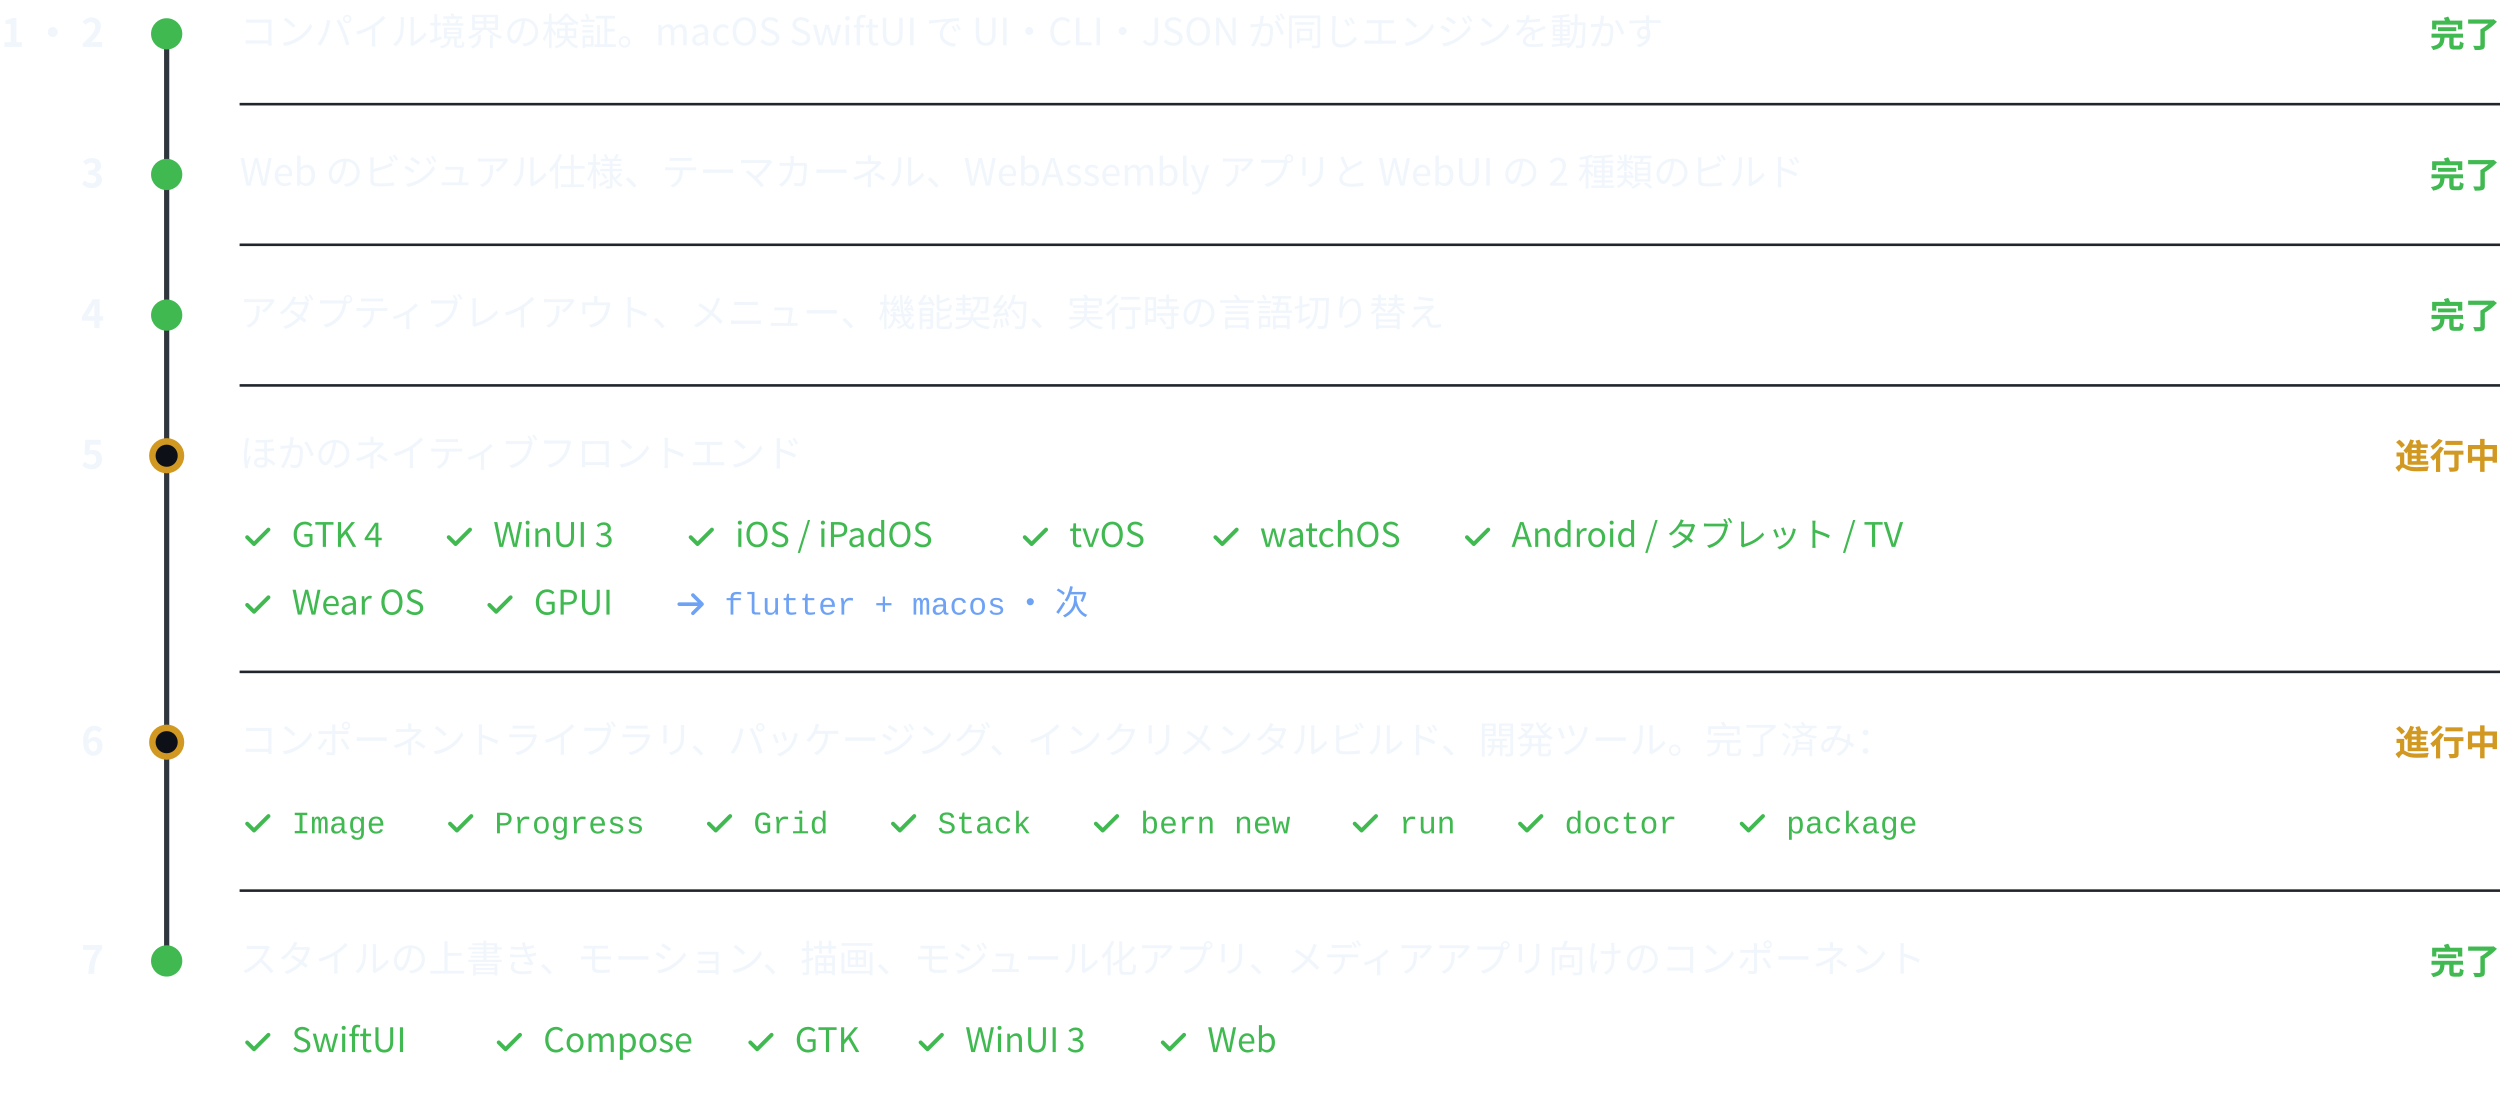
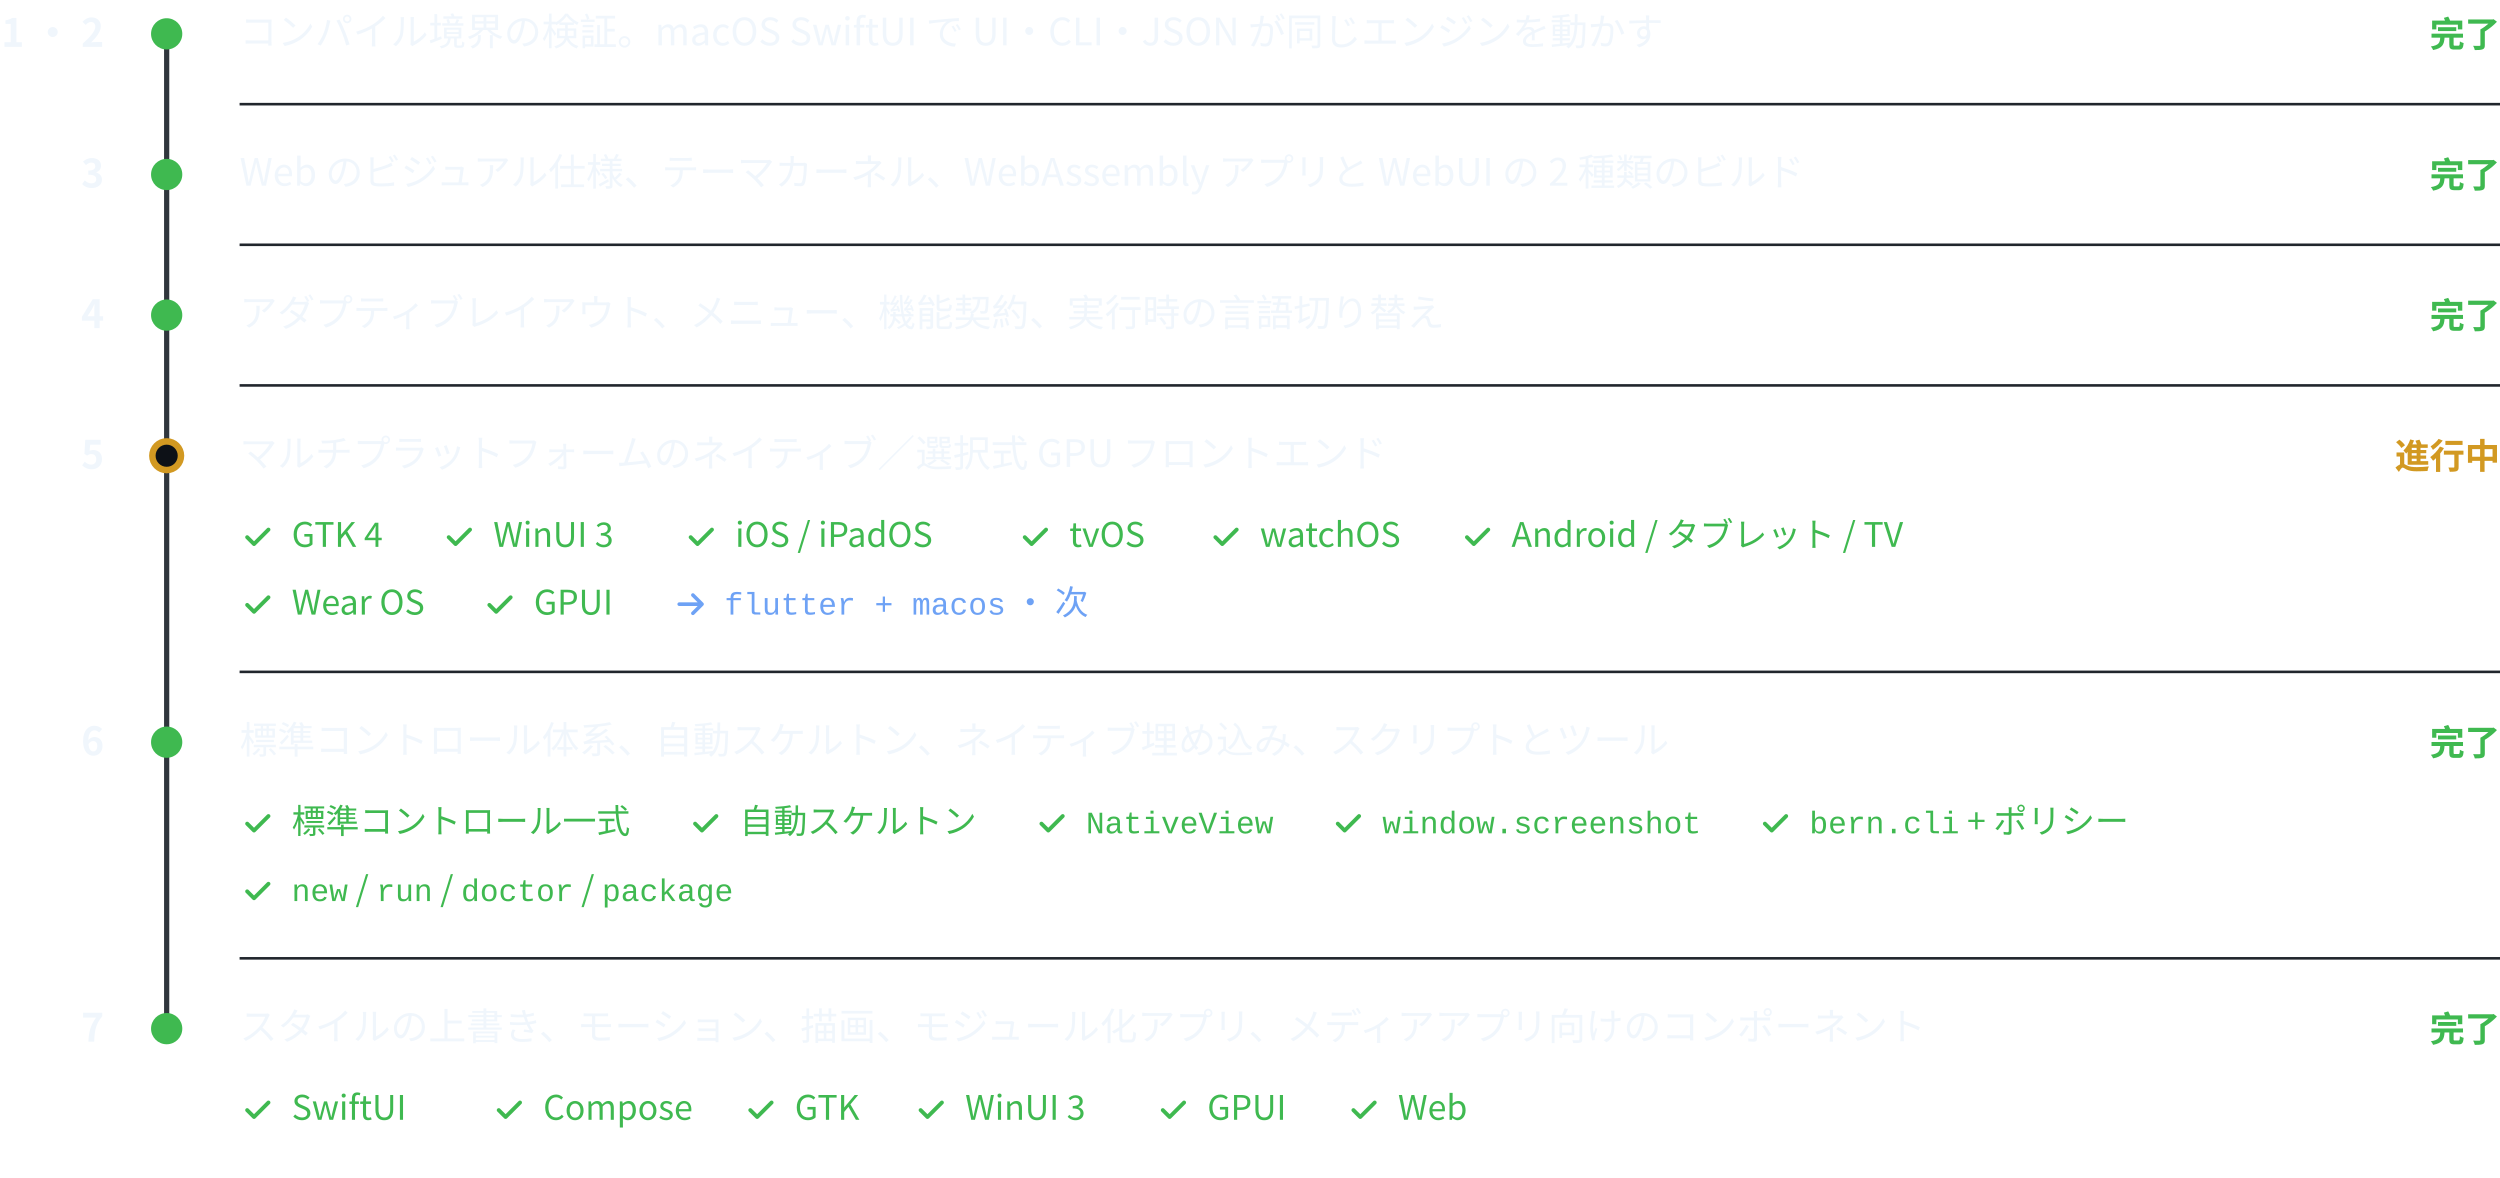
- <svg xmlns="http://www.w3.org/2000/svg" viewBox="0 0 960 426" width="960" height="426" font-family="-apple-system, BlinkMacSystemFont, 'Segoe UI', 'PingFang SC', 'Hiragino Sans GB', 'Microsoft YaHei', 'Noto Sans CJK SC', 'Helvetica Neue', Arial, sans-serif">
+ <svg xmlns="http://www.w3.org/2000/svg" viewBox="0 0 960 452" width="960" height="452" font-family="-apple-system, BlinkMacSystemFont, 'Segoe UI', 'PingFang SC', 'Hiragino Sans GB', 'Microsoft YaHei', 'Noto Sans CJK SC', 'Helvetica Neue', Arial, sans-serif">
  <defs>
    <symbol id="bern-logo" viewBox="0 0 1024 1024">
      <defs>
        <clipPath id="bern-symbol-disc">
          <circle cx="512" cy="512" r="512" />
        </clipPath>
      </defs>
      <g clip-path="url(#bern-symbol-disc)">
        <rect width="1024" height="1024" fill="#4A8BEF" />
        <path fill="#24324D" d="M 290.4 372.1 C 270.7 579.3 309.8 827.6 392.0 1060.0 L 1100 1100 L 1060.0 880.0 C 1013.0 692.2 904.4 451.5 684.3 270.5 A 14 14 0 0 0 662.4 286.5 C 693.7 364.2 711.6 444.8 715.3 529.4 A 36 36 0 0 1 691.6 564.9 C 620.6 590.7 549.5 616.5 478.5 642.4 A 36 36 0 0 1 436.0 628.1 C 383.8 547.6 344.6 461.1 317.8 369.5 A 14 14 0 0 0 290.4 372.1 Z" />
        <ellipse rx="22" ry="36" fill="#E8F4FF" transform="translate(520 760) rotate(-20)" />
        <ellipse rx="22" ry="36" fill="#E8F4FF" transform="translate(748 668) rotate(-20)" />
      </g>
    </symbol>
  </defs>
-   <line x1="64" y1="13" x2="64" y2="369" stroke="#30363D" stroke-width="2" />
+   <line x1="64" y1="13" x2="64" y2="395" stroke="#30363D" stroke-width="2" />
  <circle cx="64" cy="13" r="6" fill="#3FB950" />
  <circle cx="64" cy="67" r="6" fill="#3FB950" />
  <circle cx="64" cy="121" r="6" fill="#3FB950" />
  <circle cx="64" cy="175" r="5.5" fill="#0D1117" stroke="#D29922" stroke-width="2.5" />
-   <circle cx="64" cy="285" r="5.5" fill="#0D1117" stroke="#D29922" stroke-width="2.5" />
-   <circle cx="64" cy="369" r="6" fill="#3FB950" />
+   <circle cx="64" cy="285" r="6" fill="#3FB950" />
+   <circle cx="64" cy="395" r="6" fill="#3FB950" />
  <text x="40" y="18" font-size="15" font-weight="700" text-anchor="end" fill="#F0F6FC">1 · 2</text>
  <text x="92.0" y="17.4" font-size="14.5" fill="#F0F6FC">コンパイル境界の検証。macOS SwiftUI で UI・CLI・JSON が同じエンジンを動かす</text>
  <text x="960.0" y="18.0" font-size="13.5" font-weight="700" fill="#3FB950" text-anchor="end">完了</text>
  <line x1="92" y1="40.0" x2="960" y2="40.0" stroke="#21262D" />
  <text x="40" y="72" font-size="15" font-weight="700" text-anchor="end" fill="#F0F6FC">3</text>
  <text x="92.0" y="71.3" font-size="14.5" fill="#F0F6FC">Web のビジュアル仕様、テーマカーネル、WebAssembly アプリと WebUI の 2 種類のビルド</text>
  <text x="960.0" y="72.0" font-size="13.5" font-weight="700" fill="#3FB950" text-anchor="end">完了</text>
  <line x1="92" y1="94.0" x2="960" y2="94.0" stroke="#21262D" />
  <text x="40" y="126" font-size="15" font-weight="700" text-anchor="end" fill="#F0F6FC">4</text>
  <text x="92.0" y="125.3" font-size="14.5" fill="#F0F6FC">アダプティブレイアウト、メニュー、機能契約、実行時の言語切り替え</text>
  <text x="960.0" y="126.0" font-size="13.5" font-weight="700" fill="#3FB950" text-anchor="end">完了</text>
  <line x1="92" y1="148.0" x2="960" y2="148.0" stroke="#21262D" />
  <text x="40" y="180" font-size="15" font-weight="700" text-anchor="end" fill="#F0F6FC">5</text>
-   <text x="92.0" y="179.3" font-size="14.5" fill="#F0F6FC">ほかのネイティブフロントエンド</text>
+   <text x="92.0" y="179.3" font-size="14.5" fill="#F0F6FC">マルチプラットフォームのネイティブ／選択式 GPU フロントエンド</text>
  <g transform="translate(92.0 210.0)">
    <g transform="translate(0.0 -11.0) scale(0.5833)" fill="none" stroke="#3FB950" stroke-width="2.6" stroke-linecap="round" stroke-linejoin="round" color="#3FB950">
      <path d="m5 12.5 4.5 4.5L19 7.5" />
    </g>
    <text x="20" y="0" font-size="13" font-weight="500" fill="#3FB950">GTK 4</text>
  </g>
  <g transform="translate(169.4 210.0)">
    <g transform="translate(0.0 -11.0) scale(0.5833)" fill="none" stroke="#3FB950" stroke-width="2.6" stroke-linecap="round" stroke-linejoin="round" color="#3FB950">
      <path d="m5 12.5 4.5 4.5L19 7.5" />
    </g>
    <text x="20" y="0" font-size="13" font-weight="500" fill="#3FB950">WinUI 3</text>
  </g>
  <g transform="translate(262.3 210.0)">
    <g transform="translate(0.0 -11.0) scale(0.5833)" fill="none" stroke="#3FB950" stroke-width="2.6" stroke-linecap="round" stroke-linejoin="round" color="#3FB950">
      <path d="m5 12.5 4.5 4.5L19 7.5" />
    </g>
    <text x="20" y="0" font-size="13" font-weight="500" fill="#3FB950">iOS / iPadOS</text>
  </g>
  <g transform="translate(390.6 210.0)">
    <g transform="translate(0.0 -11.0) scale(0.5833)" fill="none" stroke="#3FB950" stroke-width="2.6" stroke-linecap="round" stroke-linejoin="round" color="#3FB950">
      <path d="m5 12.5 4.5 4.5L19 7.5" />
    </g>
    <text x="20" y="0" font-size="13" font-weight="500" fill="#3FB950">tvOS</text>
  </g>
  <g transform="translate(463.8 210.0)">
    <g transform="translate(0.0 -11.0) scale(0.5833)" fill="none" stroke="#3FB950" stroke-width="2.6" stroke-linecap="round" stroke-linejoin="round" color="#3FB950">
      <path d="m5 12.5 4.5 4.5L19 7.5" />
    </g>
    <text x="20" y="0" font-size="13" font-weight="500" fill="#3FB950">watchOS</text>
  </g>
  <g transform="translate(560.4 210.0)">
    <g transform="translate(0.0 -11.0) scale(0.5833)" fill="none" stroke="#3FB950" stroke-width="2.6" stroke-linecap="round" stroke-linejoin="round" color="#3FB950">
      <path d="m5 12.5 4.5 4.5L19 7.5" />
    </g>
    <text x="20" y="0" font-size="13" font-weight="500" fill="#3FB950">Android / タブレット / TV</text>
  </g>
  <g transform="translate(92.0 236.0)">
    <g transform="translate(0.0 -11.0) scale(0.5833)" fill="none" stroke="#3FB950" stroke-width="2.6" stroke-linecap="round" stroke-linejoin="round" color="#3FB950">
      <path d="m5 12.5 4.5 4.5L19 7.5" />
    </g>
    <text x="20" y="0" font-size="13" font-weight="500" fill="#3FB950">Wear OS</text>
  </g>
  <g transform="translate(185.0 236.0)">
    <g transform="translate(0.0 -11.0) scale(0.5833)" fill="none" stroke="#3FB950" stroke-width="2.6" stroke-linecap="round" stroke-linejoin="round" color="#3FB950">
      <path d="m5 12.5 4.5 4.5L19 7.5" />
    </g>
    <text x="20" y="0" font-size="13" font-weight="500" fill="#3FB950">GPUI</text>
  </g>
  <g transform="translate(258.2 236.0)">
    <g transform="translate(0.0 -11.0) scale(0.5833)" fill="none" stroke="#6EA2F5" stroke-width="2.4" stroke-linecap="round" stroke-linejoin="round" color="#6EA2F5">
      <path d="M4.5 12h15M13.5 6l6 6-6 6" />
    </g>
    <text x="20" y="0" font-size="13" font-weight="500" fill="#6EA2F5">
      <tspan font-family="ui-monospace, SFMono-Regular, Menlo, Consolas, 'Liberation Mono', monospace" font-size="12.0" fill="#6EA2F5">flutter + macos</tspan> · 次</text>
  </g>
  <text x="960.0" y="180.0" font-size="13.5" font-weight="700" fill="#D29922" text-anchor="end">進行中</text>
  <line x1="92" y1="258.0" x2="960" y2="258.0" stroke="#21262D" />
  <text x="40" y="290" font-size="15" font-weight="700" text-anchor="end" fill="#F0F6FC">6</text>
-   <text x="92.0" y="289.4" font-size="14.5" fill="#F0F6FC">コンポーネントライブラリ、パッケージング、インクリメンタルビルド、開発ツール。完了済み：</text>
+   <text x="92.0" y="289.4" font-size="14.5" fill="#F0F6FC">標準コントロール体系、自動スケルトン、ネイティブ埋め込み、スクリプトとツール</text>
  <g transform="translate(92.0 320.0)">
    <g transform="translate(0.0 -11.0) scale(0.5833)" fill="none" stroke="#3FB950" stroke-width="2.6" stroke-linecap="round" stroke-linejoin="round" color="#3FB950">
      <path d="m5 12.5 4.5 4.5L19 7.5" />
    </g>
-     <text x="20" y="0" font-size="13" font-weight="500" fill="#3FB950">
-       <tspan font-family="ui-monospace, SFMono-Regular, Menlo, Consolas, 'Liberation Mono', monospace" font-size="12.0" fill="#3FB950">Image</tspan>
-     </text>
+     <text x="20" y="0" font-size="13" font-weight="500" fill="#3FB950">標準コントロール一式</text>
  </g>
-   <g transform="translate(169.9 320.0)">
+   <g transform="translate(264.0 320.0)">
+     <g transform="translate(0.0 -11.0) scale(0.5833)" fill="none" stroke="#3FB950" stroke-width="2.6" stroke-linecap="round" stroke-linejoin="round" color="#3FB950">
+       <path d="m5 12.5 4.5 4.5L19 7.5" />
+     </g>
+     <text x="20" y="0" font-size="13" font-weight="500" fill="#3FB950">自動スケルトン</text>
+   </g>
+   <g transform="translate(397.0 320.0)">
    <g transform="translate(0.0 -11.0) scale(0.5833)" fill="none" stroke="#3FB950" stroke-width="2.6" stroke-linecap="round" stroke-linejoin="round" color="#3FB950">
      <path d="m5 12.5 4.5 4.5L19 7.5" />
    </g>
    <text x="20" y="0" font-size="13" font-weight="500" fill="#3FB950">
-       <tspan font-family="ui-monospace, SFMono-Regular, Menlo, Consolas, 'Liberation Mono', monospace" font-size="12.0" fill="#3FB950">Progress</tspan>
+       <tspan font-family="ui-monospace, SFMono-Regular, Menlo, Consolas, 'Liberation Mono', monospace" font-size="12.0" fill="#3FB950">NativeView</tspan>
    </text>
  </g>
-   <g transform="translate(269.3 320.0)">
+   <g transform="translate(510.8 320.0)">
    <g transform="translate(0.0 -11.0) scale(0.5833)" fill="none" stroke="#3FB950" stroke-width="2.6" stroke-linecap="round" stroke-linejoin="round" color="#3FB950">
      <path d="m5 12.5 4.5 4.5L19 7.5" />
    </g>
    <text x="20" y="0" font-size="13" font-weight="500" fill="#3FB950">
-       <tspan font-family="ui-monospace, SFMono-Regular, Menlo, Consolas, 'Liberation Mono', monospace" font-size="12.0" fill="#3FB950">Grid</tspan>
+       <tspan font-family="ui-monospace, SFMono-Regular, Menlo, Consolas, 'Liberation Mono', monospace" font-size="12.0" fill="#3FB950">window.screenshot</tspan>
    </text>
  </g>
-   <g transform="translate(340.0 320.0)">
+   <g transform="translate(674.8 320.0)">
    <g transform="translate(0.0 -11.0) scale(0.5833)" fill="none" stroke="#3FB950" stroke-width="2.6" stroke-linecap="round" stroke-linejoin="round" color="#3FB950">
      <path d="m5 12.5 4.5 4.5L19 7.5" />
    </g>
    <text x="20" y="0" font-size="13" font-weight="500" fill="#3FB950">
-       <tspan font-family="ui-monospace, SFMono-Regular, Menlo, Consolas, 'Liberation Mono', monospace" font-size="12.0" fill="#3FB950">Stack</tspan>
-     </text>
+       <tspan font-family="ui-monospace, SFMono-Regular, Menlo, Consolas, 'Liberation Mono', monospace" font-size="12.0" fill="#3FB950">bern.cli</tspan> + ポリシー</text>
  </g>
-   <g transform="translate(417.9 320.0)">
+   <g transform="translate(92.0 346.0)">
    <g transform="translate(0.0 -11.0) scale(0.5833)" fill="none" stroke="#3FB950" stroke-width="2.6" stroke-linecap="round" stroke-linejoin="round" color="#3FB950">
      <path d="m5 12.5 4.5 4.5L19 7.5" />
    </g>
    <text x="20" y="0" font-size="13" font-weight="500" fill="#3FB950">
-       <tspan font-family="ui-monospace, SFMono-Regular, Menlo, Consolas, 'Liberation Mono', monospace" font-size="12.0" fill="#3FB950">bern new</tspan>
+       <tspan font-family="ui-monospace, SFMono-Regular, Menlo, Consolas, 'Liberation Mono', monospace" font-size="12.0" fill="#3FB950">new</tspan> / <tspan font-family="ui-monospace, SFMono-Regular, Menlo, Consolas, 'Liberation Mono', monospace" font-size="12.0" fill="#3FB950">run</tspan> / <tspan font-family="ui-monospace, SFMono-Regular, Menlo, Consolas, 'Liberation Mono', monospace" font-size="12.0" fill="#3FB950">doctor</tspan> / <tspan font-family="ui-monospace, SFMono-Regular, Menlo, Consolas, 'Liberation Mono', monospace" font-size="12.0" fill="#3FB950">package</tspan>
    </text>
  </g>
-   <g transform="translate(517.3 320.0)">
-     <g transform="translate(0.0 -11.0) scale(0.5833)" fill="none" stroke="#3FB950" stroke-width="2.6" stroke-linecap="round" stroke-linejoin="round" color="#3FB950">
-       <path d="m5 12.5 4.5 4.5L19 7.5" />
-     </g>
-     <text x="20" y="0" font-size="13" font-weight="500" fill="#3FB950">
-       <tspan font-family="ui-monospace, SFMono-Regular, Menlo, Consolas, 'Liberation Mono', monospace" font-size="12.0" fill="#3FB950">run</tspan>
-     </text>
-   </g>
-   <g transform="translate(580.8 320.0)">
-     <g transform="translate(0.0 -11.0) scale(0.5833)" fill="none" stroke="#3FB950" stroke-width="2.6" stroke-linecap="round" stroke-linejoin="round" color="#3FB950">
-       <path d="m5 12.5 4.5 4.5L19 7.5" />
-     </g>
-     <text x="20" y="0" font-size="13" font-weight="500" fill="#3FB950">
-       <tspan font-family="ui-monospace, SFMono-Regular, Menlo, Consolas, 'Liberation Mono', monospace" font-size="12.0" fill="#3FB950">doctor</tspan>
-     </text>
-   </g>
-   <g transform="translate(665.9 320.0)">
-     <g transform="translate(0.0 -11.0) scale(0.5833)" fill="none" stroke="#3FB950" stroke-width="2.6" stroke-linecap="round" stroke-linejoin="round" color="#3FB950">
-       <path d="m5 12.5 4.5 4.5L19 7.5" />
-     </g>
-     <text x="20" y="0" font-size="13" font-weight="500" fill="#3FB950">
-       <tspan font-family="ui-monospace, SFMono-Regular, Menlo, Consolas, 'Liberation Mono', monospace" font-size="12.0" fill="#3FB950">package</tspan>
-     </text>
-   </g>
-   <text x="960.0" y="290.0" font-size="13.5" font-weight="700" fill="#D29922" text-anchor="end">進行中</text>
-   <line x1="92" y1="342.0" x2="960" y2="342.0" stroke="#21262D" />
-   <text x="40" y="374" font-size="15" font-weight="700" text-anchor="end" fill="#F0F6FC">7</text>
-   <text x="92.0" y="373.4" font-size="14.5" fill="#F0F6FC">スタイルの上書き、モーション、描画、モジュール化アプリ、メディアアプリ向けのコンポーネント</text>
-   <g transform="translate(92.0 404.0)">
+   <text x="960.0" y="290.0" font-size="13.5" font-weight="700" fill="#3FB950" text-anchor="end">完了</text>
+   <line x1="92" y1="368.0" x2="960" y2="368.0" stroke="#21262D" />
+   <text x="40" y="400" font-size="15" font-weight="700" text-anchor="end" fill="#F0F6FC">7</text>
+   <text x="92.0" y="399.4" font-size="14.5" fill="#F0F6FC">スタイルの上書き、モーション、描画、モジュール化アプリ、メディアアプリ向けのコンポーネント</text>
+   <g transform="translate(92.0 430.0)">
    <g transform="translate(0.0 -11.0) scale(0.5833)" fill="none" stroke="#3FB950" stroke-width="2.6" stroke-linecap="round" stroke-linejoin="round" color="#3FB950">
      <path d="m5 12.5 4.5 4.5L19 7.5" />
    </g>
    <text x="20" y="0" font-size="13" font-weight="500" fill="#3FB950">SwiftUI</text>
  </g>
-   <g transform="translate(188.6 404.0)">
+   <g transform="translate(188.6 430.0)">
    <g transform="translate(0.0 -11.0) scale(0.5833)" fill="none" stroke="#3FB950" stroke-width="2.6" stroke-linecap="round" stroke-linejoin="round" color="#3FB950">
      <path d="m5 12.5 4.5 4.5L19 7.5" />
    </g>
    <text x="20" y="0" font-size="13" font-weight="500" fill="#3FB950">Compose</text>
  </g>
-   <g transform="translate(285.2 404.0)">
+   <g transform="translate(285.2 430.0)">
    <g transform="translate(0.0 -11.0) scale(0.5833)" fill="none" stroke="#3FB950" stroke-width="2.6" stroke-linecap="round" stroke-linejoin="round" color="#3FB950">
      <path d="m5 12.5 4.5 4.5L19 7.5" />
    </g>
    <text x="20" y="0" font-size="13" font-weight="500" fill="#3FB950">GTK</text>
  </g>
-   <g transform="translate(350.6 404.0)">
+   <g transform="translate(350.6 430.0)">
    <g transform="translate(0.0 -11.0) scale(0.5833)" fill="none" stroke="#3FB950" stroke-width="2.6" stroke-linecap="round" stroke-linejoin="round" color="#3FB950">
      <path d="m5 12.5 4.5 4.5L19 7.5" />
    </g>
    <text x="20" y="0" font-size="13" font-weight="500" fill="#3FB950">WinUI 3</text>
  </g>
-   <g transform="translate(443.6 404.0)">
+   <g transform="translate(443.6 430.0)">
+     <g transform="translate(0.0 -11.0) scale(0.5833)" fill="none" stroke="#3FB950" stroke-width="2.6" stroke-linecap="round" stroke-linejoin="round" color="#3FB950">
+       <path d="m5 12.5 4.5 4.5L19 7.5" />
+     </g>
+     <text x="20" y="0" font-size="13" font-weight="500" fill="#3FB950">GPUI</text>
+   </g>
+   <g transform="translate(516.8 430.0)">
    <g transform="translate(0.0 -11.0) scale(0.5833)" fill="none" stroke="#3FB950" stroke-width="2.6" stroke-linecap="round" stroke-linejoin="round" color="#3FB950">
      <path d="m5 12.5 4.5 4.5L19 7.5" />
    </g>
    <text x="20" y="0" font-size="13" font-weight="500" fill="#3FB950">Web</text>
  </g>
-   <text x="960.0" y="374.0" font-size="13.5" font-weight="700" fill="#3FB950" text-anchor="end">完了</text>
+   <text x="960.0" y="400.0" font-size="13.5" font-weight="700" fill="#3FB950" text-anchor="end">完了</text>
</svg>
